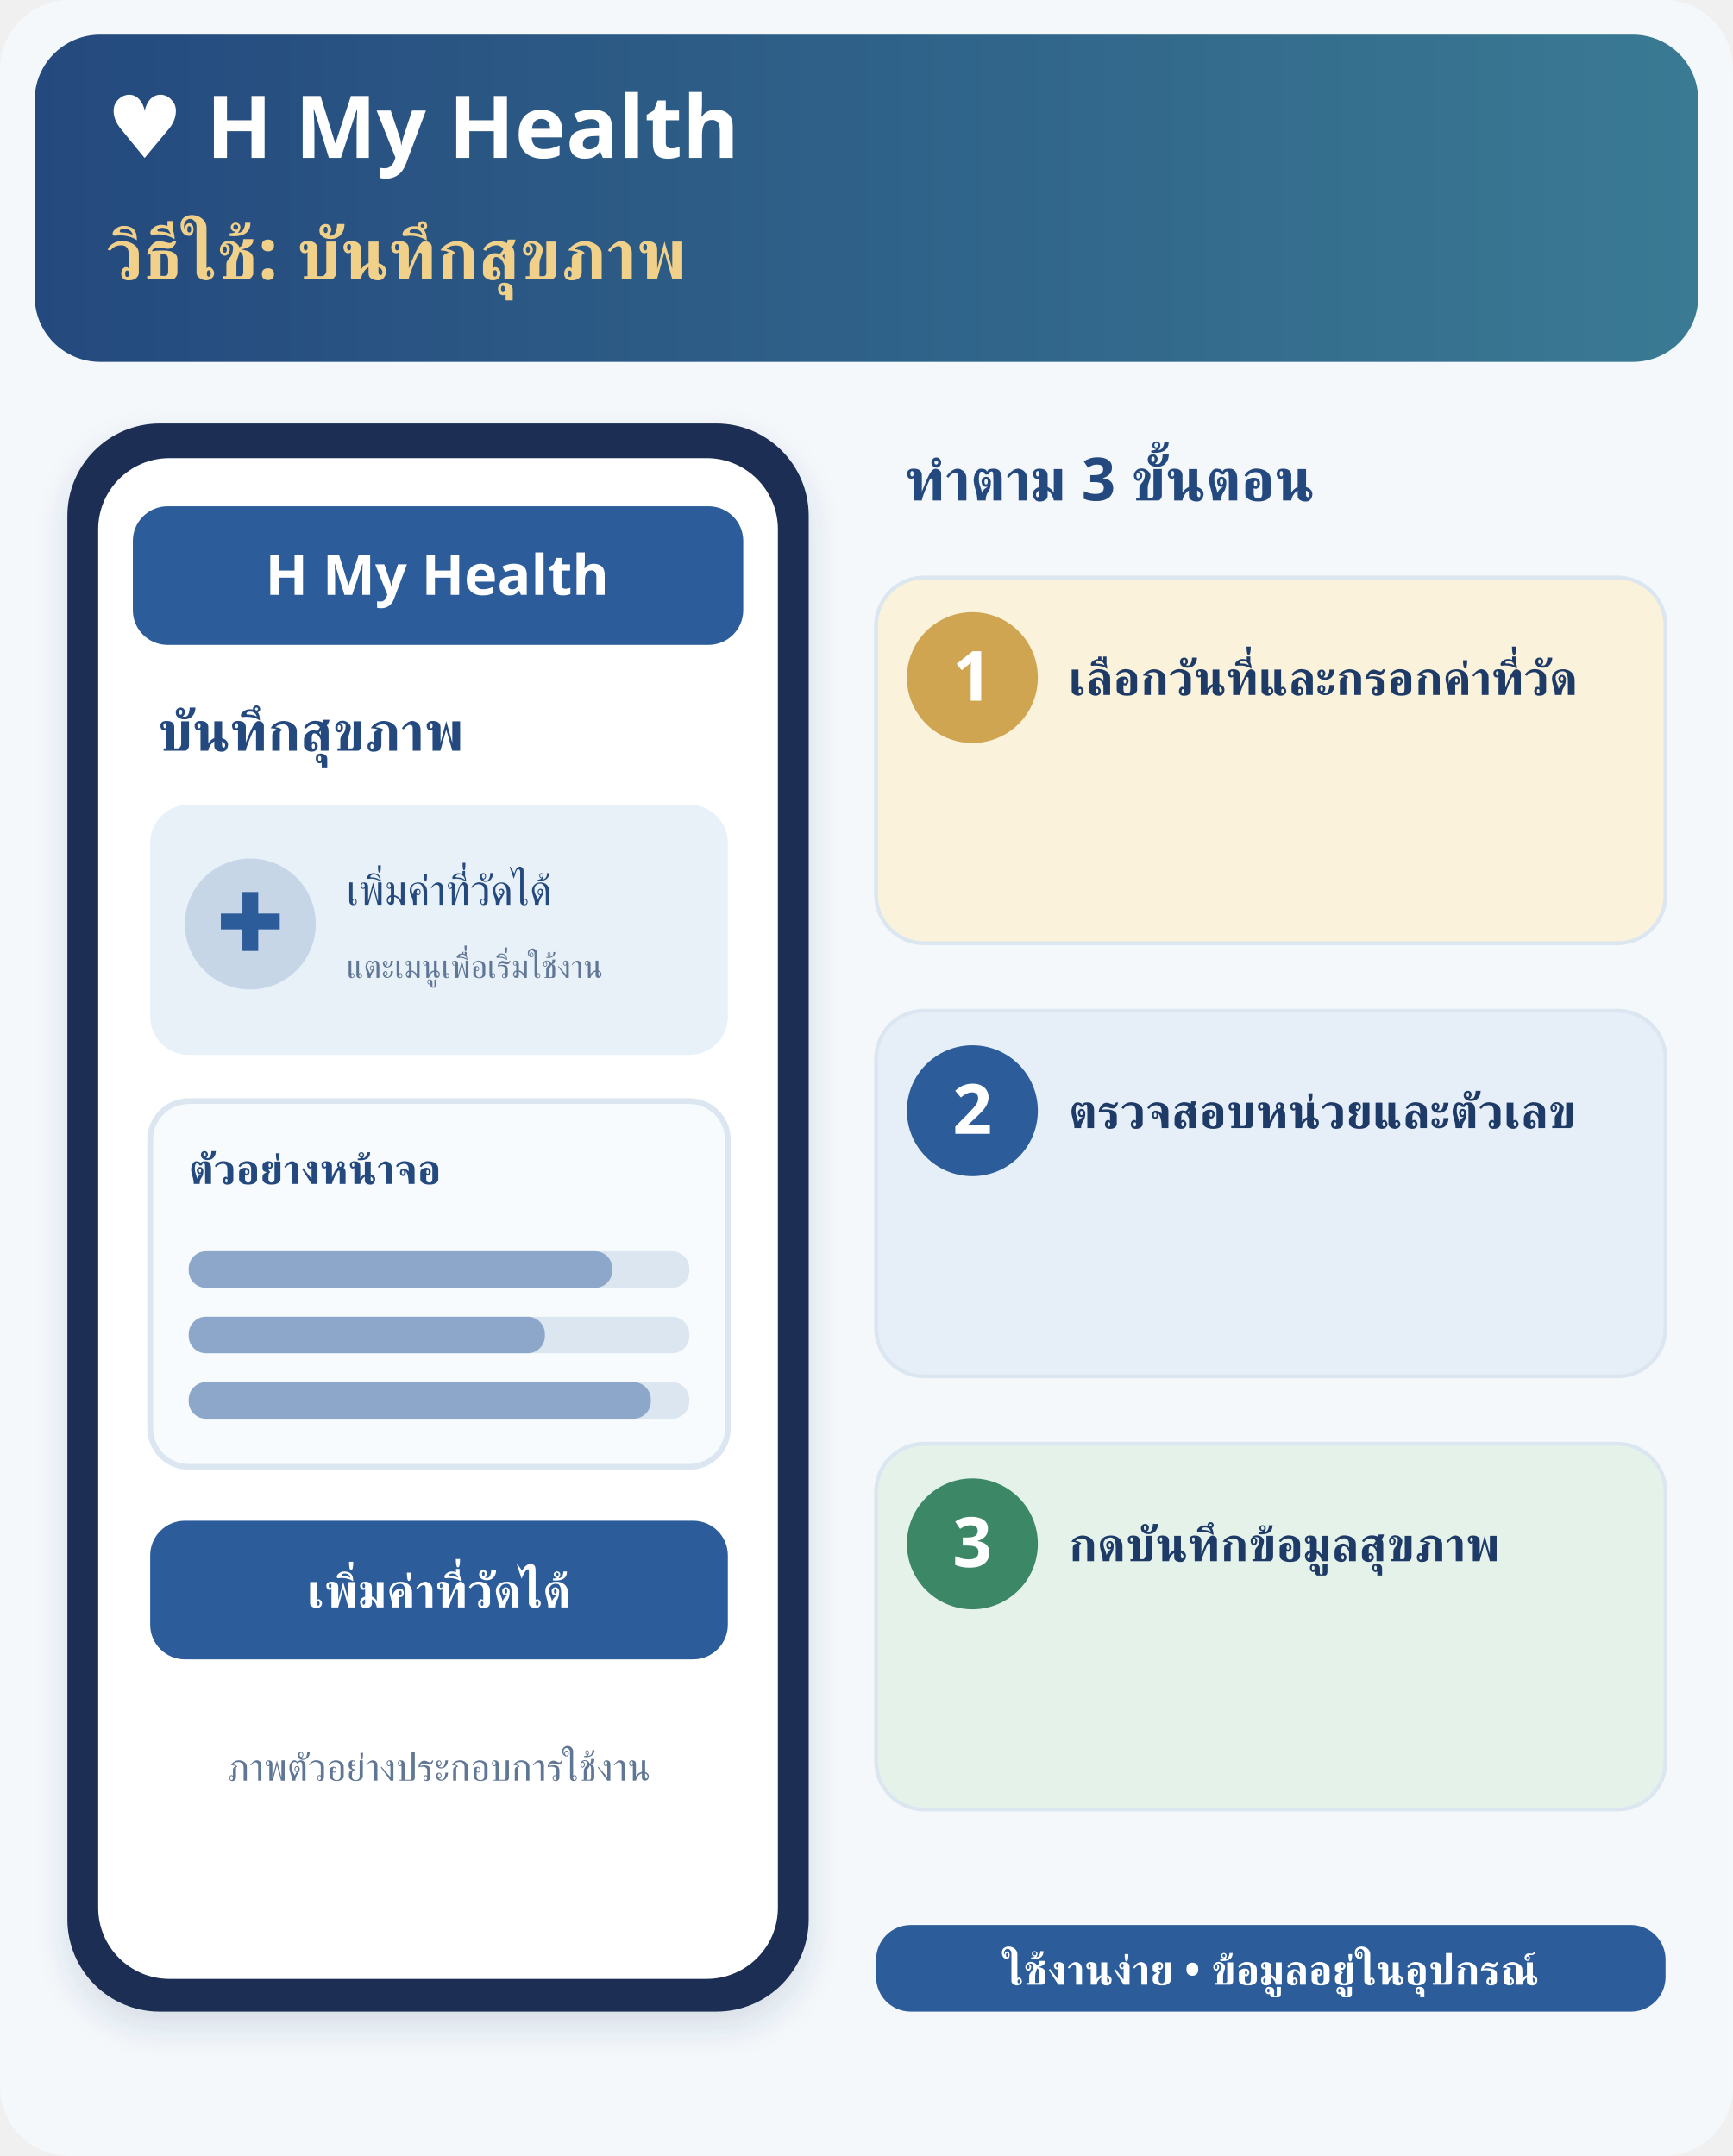
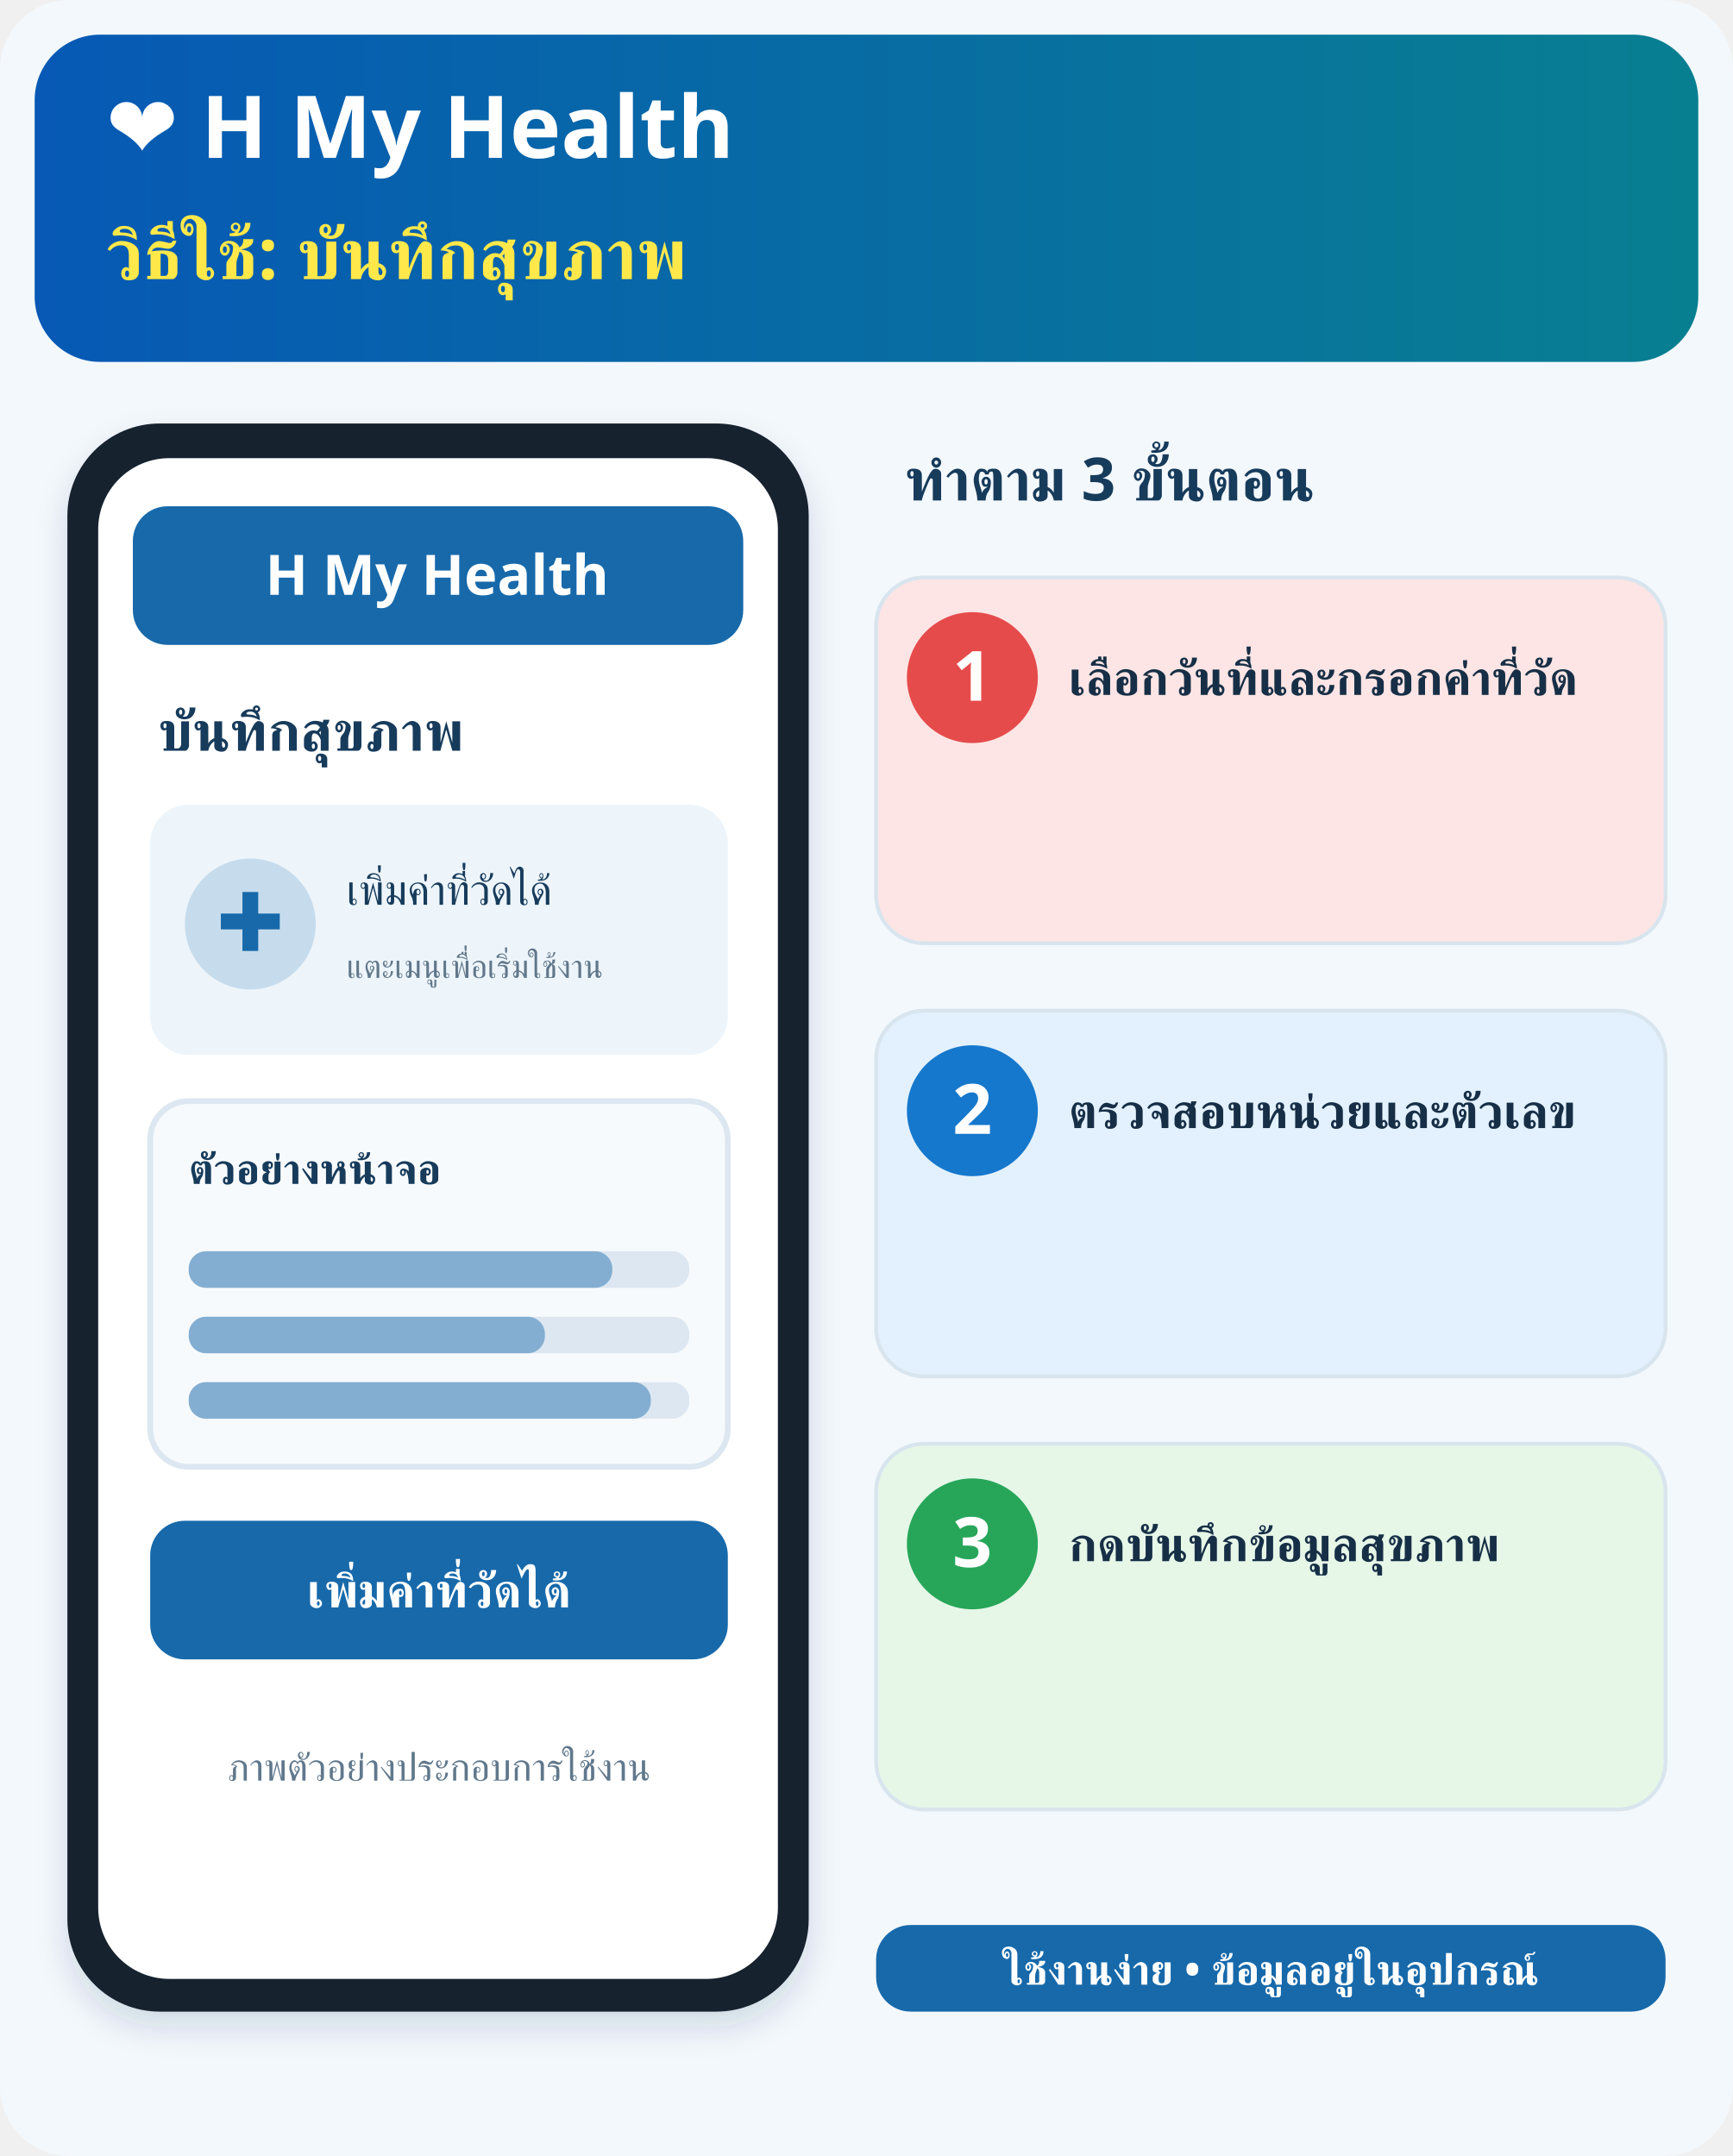
<svg xmlns="http://www.w3.org/2000/svg" width="900" height="1120" viewBox="0 0 900 1120">
  <defs>
    <linearGradient id="head" x1="0" y1="0" x2="1" y2="0">
-       <stop stop-color="#24497e" />
-       <stop offset="1" stop-color="#3a7a93" />
+       <stop stop-color="#0759b5" />
+       <stop offset="1" stop-color="#087f91" />
    </linearGradient>
    <filter id="sh">
-       <feDropShadow dx="0" dy="8" stdDeviation="8" flood-color="#24497e" flood-opacity=".15" />
+       <feDropShadow dx="0" dy="8" stdDeviation="8" flood-color="#173b5b" flood-opacity=".15" />
    </filter>
  </defs>
-   <rect width="900" height="1120" rx="36" fill="#f4f8fb" />
+   <rect width="900" height="1120" rx="36" fill="#f3f8fc" />
  <rect x="18" y="18" width="864" height="170" rx="34" fill="url(#head)" />
-   <text x="55" y="82" font-size="45" font-weight="bold" fill="#fff" font-family="sans-serif">♥ H My Health</text>
-   <text x="55" y="145" font-size="37" font-weight="bold" fill="#f1d08a" font-family="sans-serif">วิธีใช้: บันทึกสุขภาพ</text>
-   <rect x="35" y="220" width="385" height="825" rx="48" fill="#1c2f52" filter="url(#sh)" />
+   <text x="55" y="82" font-size="45" font-weight="bold" fill="#fff" font-family="sans-serif">❤️ H My Health</text>
+   <text x="55" y="145" font-size="37" font-weight="bold" fill="#ffe84a" font-family="sans-serif">วิธีใช้: บันทึกสุขภาพ</text>
+   <rect x="35" y="220" width="385" height="825" rx="48" fill="#14202d" filter="url(#sh)" />
  <rect x="51" y="238" width="353" height="790" rx="37" fill="#fff" />
-   <rect x="69" y="263" width="317" height="72" rx="18" fill="#2c5c9a" />
+   <rect x="69" y="263" width="317" height="72" rx="18" fill="#1769aa" />
  <text x="227" y="309" text-anchor="middle" font-size="29" font-weight="bold" fill="#fff" font-family="sans-serif">H My Health</text>
-   <text x="82" y="390" font-size="29" font-weight="bold" fill="#24497e" font-family="sans-serif">บันทึกสุขภาพ</text>
-   <rect x="78" y="418" width="300" height="130" rx="20" fill="#e8f0f8" />
-   <circle cx="130" cy="480" r="34" fill="#2c5c9a" opacity=".18" />
-   <text x="130" y="494" text-anchor="middle" font-size="42" fill="#2c5c9a" font-family="sans-serif">✚</text>
-   <text x="180" y="470" font-size="22" fill="#24497e" font-family="sans-serif">เพิ่มค่าที่วัดได้</text>
-   <text x="180" y="508" font-size="17" fill="#5f7694" font-family="sans-serif">แตะเมนูเพื่อเริ่มใช้งาน</text>
-   <rect x="78" y="572" width="300" height="190" rx="20" fill="#f8fbfd" stroke="#dbe6f0" stroke-width="3" />
-   <text x="98" y="615" font-size="22" font-weight="bold" fill="#24497e" font-family="sans-serif">ตัวอย่างหน้าจอ</text>
-   <rect x="98" y="650" width="260" height="19" rx="9" fill="#dbe6f0" />
-   <rect x="98" y="650" width="220" height="19" rx="9" fill="#2c5c9a" opacity=".45" />
-   <rect x="98" y="684" width="260" height="19" rx="9" fill="#dbe6f0" />
-   <rect x="98" y="684" width="185" height="19" rx="9" fill="#2c5c9a" opacity=".45" />
-   <rect x="98" y="718" width="260" height="19" rx="9" fill="#dbe6f0" />
-   <rect x="98" y="718" width="240" height="19" rx="9" fill="#2c5c9a" opacity=".45" />
-   <rect x="78" y="790" width="300" height="72" rx="18" fill="#2c5c9a" />
+   <text x="82" y="390" font-size="29" font-weight="bold" fill="#173b5b" font-family="sans-serif">บันทึกสุขภาพ</text>
+   <rect x="78" y="418" width="300" height="130" rx="20" fill="#edf5fb" />
+   <circle cx="130" cy="480" r="34" fill="#1769aa" opacity=".18" />
+   <text x="130" y="494" text-anchor="middle" font-size="42" fill="#1769aa" font-family="sans-serif">✚</text>
+   <text x="180" y="470" font-size="22" fill="#173b5b" font-family="sans-serif">เพิ่มค่าที่วัดได้</text>
+   <text x="180" y="508" font-size="17" fill="#61778a" font-family="sans-serif">แตะเมนูเพื่อเริ่มใช้งาน</text>
+   <rect x="78" y="572" width="300" height="190" rx="20" fill="#f7fafc" stroke="#dce7f1" stroke-width="3" />
+   <text x="98" y="615" font-size="22" font-weight="bold" fill="#173b5b" font-family="sans-serif">ตัวอย่างหน้าจอ</text>
+   <rect x="98" y="650" width="260" height="19" rx="9" fill="#dce7f1" />
+   <rect x="98" y="650" width="220" height="19" rx="9" fill="#1769aa" opacity=".45" />
+   <rect x="98" y="684" width="260" height="19" rx="9" fill="#dce7f1" />
+   <rect x="98" y="684" width="185" height="19" rx="9" fill="#1769aa" opacity=".45" />
+   <rect x="98" y="718" width="260" height="19" rx="9" fill="#dce7f1" />
+   <rect x="98" y="718" width="240" height="19" rx="9" fill="#1769aa" opacity=".45" />
+   <rect x="78" y="790" width="300" height="72" rx="18" fill="#1769aa" />
  <text x="228" y="835" text-anchor="middle" font-size="25" fill="#fff" font-weight="bold" font-family="sans-serif">เพิ่มค่าที่วัดได้</text>
-   <text x="228" y="925" text-anchor="middle" font-size="20" fill="#5f7694" font-family="sans-serif">ภาพตัวอย่างประกอบการใช้งาน</text>
-   <text x="470" y="260" font-size="31" font-weight="bold" fill="#24497e" font-family="sans-serif">ทำตาม 3 ขั้นตอน</text>
-   <rect x="455" y="300" width="410" height="190" rx="25" fill="#fbf2dc" stroke="#dbe6f0" stroke-width="2" />
-   <circle cx="505" cy="352" r="34" fill="#cfa551" />
+   <text x="228" y="925" text-anchor="middle" font-size="20" fill="#60788c" font-family="sans-serif">ภาพตัวอย่างประกอบการใช้งาน</text>
+   <text x="470" y="260" font-size="31" font-weight="bold" fill="#173b5b" font-family="sans-serif">ทำตาม 3 ขั้นตอน</text>
+   <rect x="455" y="300" width="410" height="190" rx="25" fill="#fde5e5" stroke="#d8e5ee" stroke-width="2" />
+   <circle cx="505" cy="352" r="34" fill="#e64b4b" />
  <text x="505" y="364" text-anchor="middle" font-size="36" font-weight="bold" fill="#fff" font-family="sans-serif">1</text>
-   <text x="555" y="361" font-size="25" font-weight="bold" fill="#1e3a66" font-family="sans-serif">เลือกวันที่และกรอกค่าที่วัด</text>
-   <rect x="455" y="525" width="410" height="190" rx="25" fill="#e6eef8" stroke="#dbe6f0" stroke-width="2" />
-   <circle cx="505" cy="577" r="34" fill="#2c5c9a" />
+   <text x="555" y="361" font-size="25" font-weight="bold" fill="#172f46" font-family="sans-serif">เลือกวันที่และกรอกค่าที่วัด</text>
+   <rect x="455" y="525" width="410" height="190" rx="25" fill="#e3f1ff" stroke="#d8e5ee" stroke-width="2" />
+   <circle cx="505" cy="577" r="34" fill="#1678cc" />
  <text x="505" y="589" text-anchor="middle" font-size="36" font-weight="bold" fill="#fff" font-family="sans-serif">2</text>
-   <text x="555" y="586" font-size="25" font-weight="bold" fill="#1e3a66" font-family="sans-serif">ตรวจสอบหน่วยและตัวเลข</text>
-   <rect x="455" y="750" width="410" height="190" rx="25" fill="#e4f2ea" stroke="#dbe6f0" stroke-width="2" />
-   <circle cx="505" cy="802" r="34" fill="#3c8766" />
+   <text x="555" y="586" font-size="25" font-weight="bold" fill="#172f46" font-family="sans-serif">ตรวจสอบหน่วยและตัวเลข</text>
+   <rect x="455" y="750" width="410" height="190" rx="25" fill="#e6f7e8" stroke="#d8e5ee" stroke-width="2" />
+   <circle cx="505" cy="802" r="34" fill="#27a65a" />
  <text x="505" y="814" text-anchor="middle" font-size="36" font-weight="bold" fill="#fff" font-family="sans-serif">3</text>
-   <text x="555" y="811" font-size="25" font-weight="bold" fill="#1e3a66" font-family="sans-serif">กดบันทึกข้อมูลสุขภาพ</text>
-   <rect x="455" y="1000" width="410" height="45" rx="18" fill="#2c5c9a" />
+   <text x="555" y="811" font-size="25" font-weight="bold" fill="#172f46" font-family="sans-serif">กดบันทึกข้อมูลสุขภาพ</text>
+   <rect x="455" y="1000" width="410" height="45" rx="18" fill="#1769aa" />
  <text x="660" y="1031" text-anchor="middle" font-size="22" fill="#fff" font-weight="bold" font-family="sans-serif">ใช้งานง่าย • ข้อมูลอยู่ในอุปกรณ์</text>
</svg>
